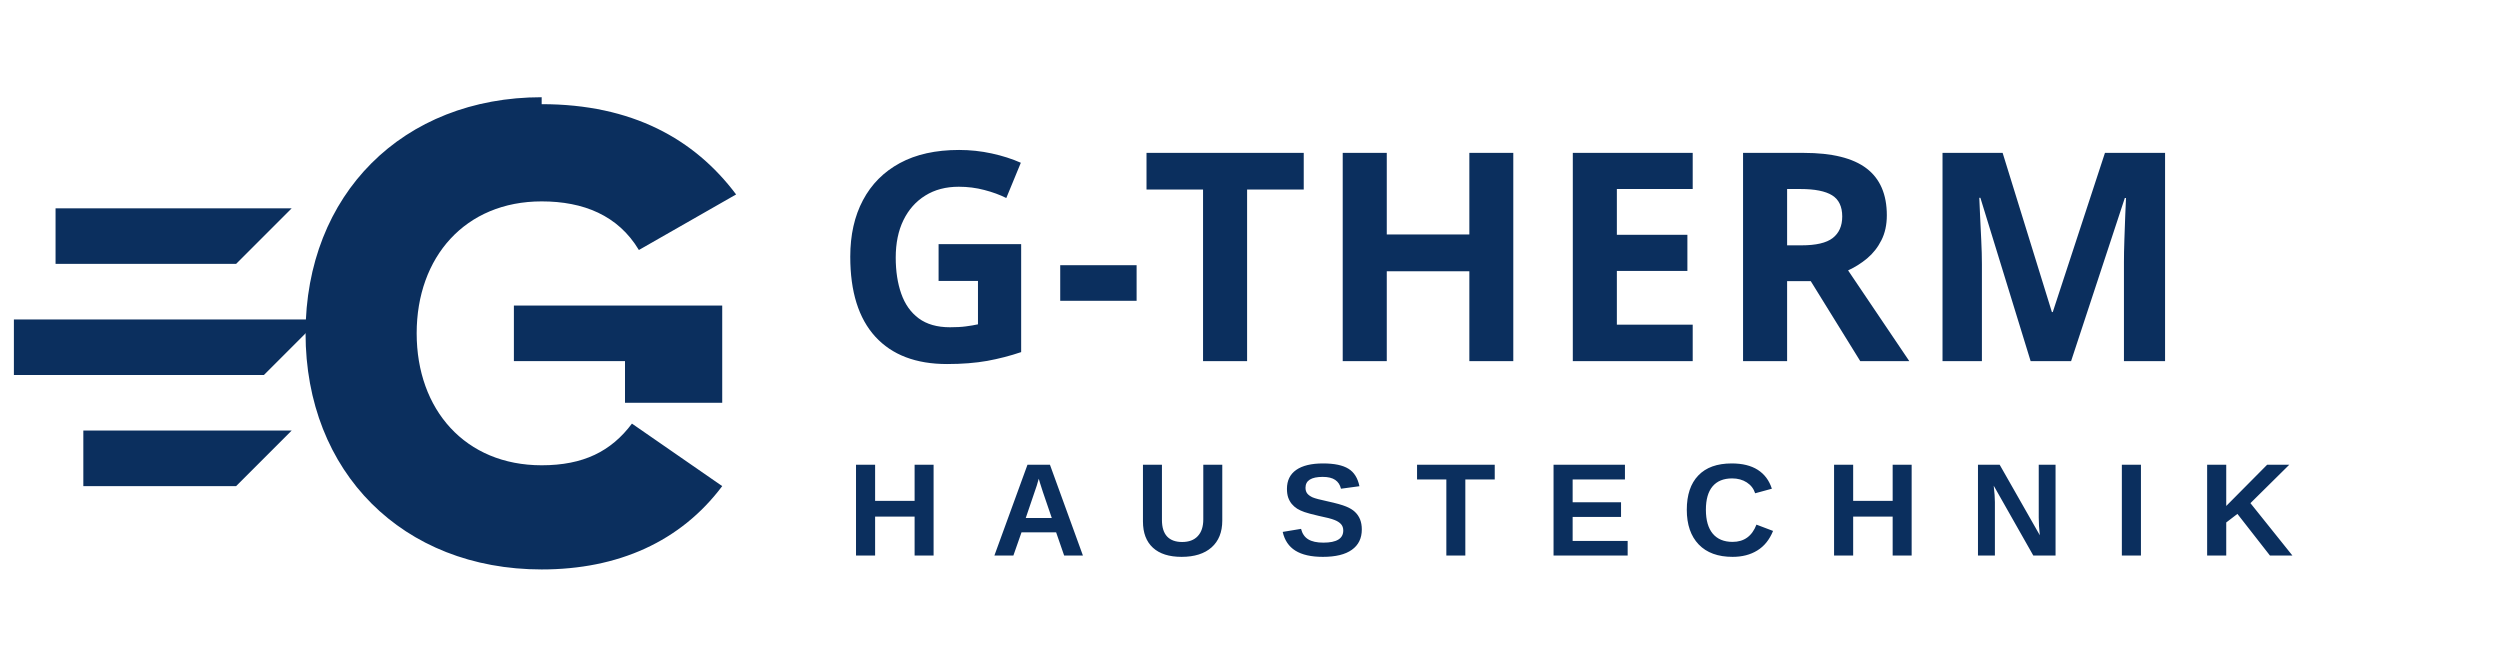
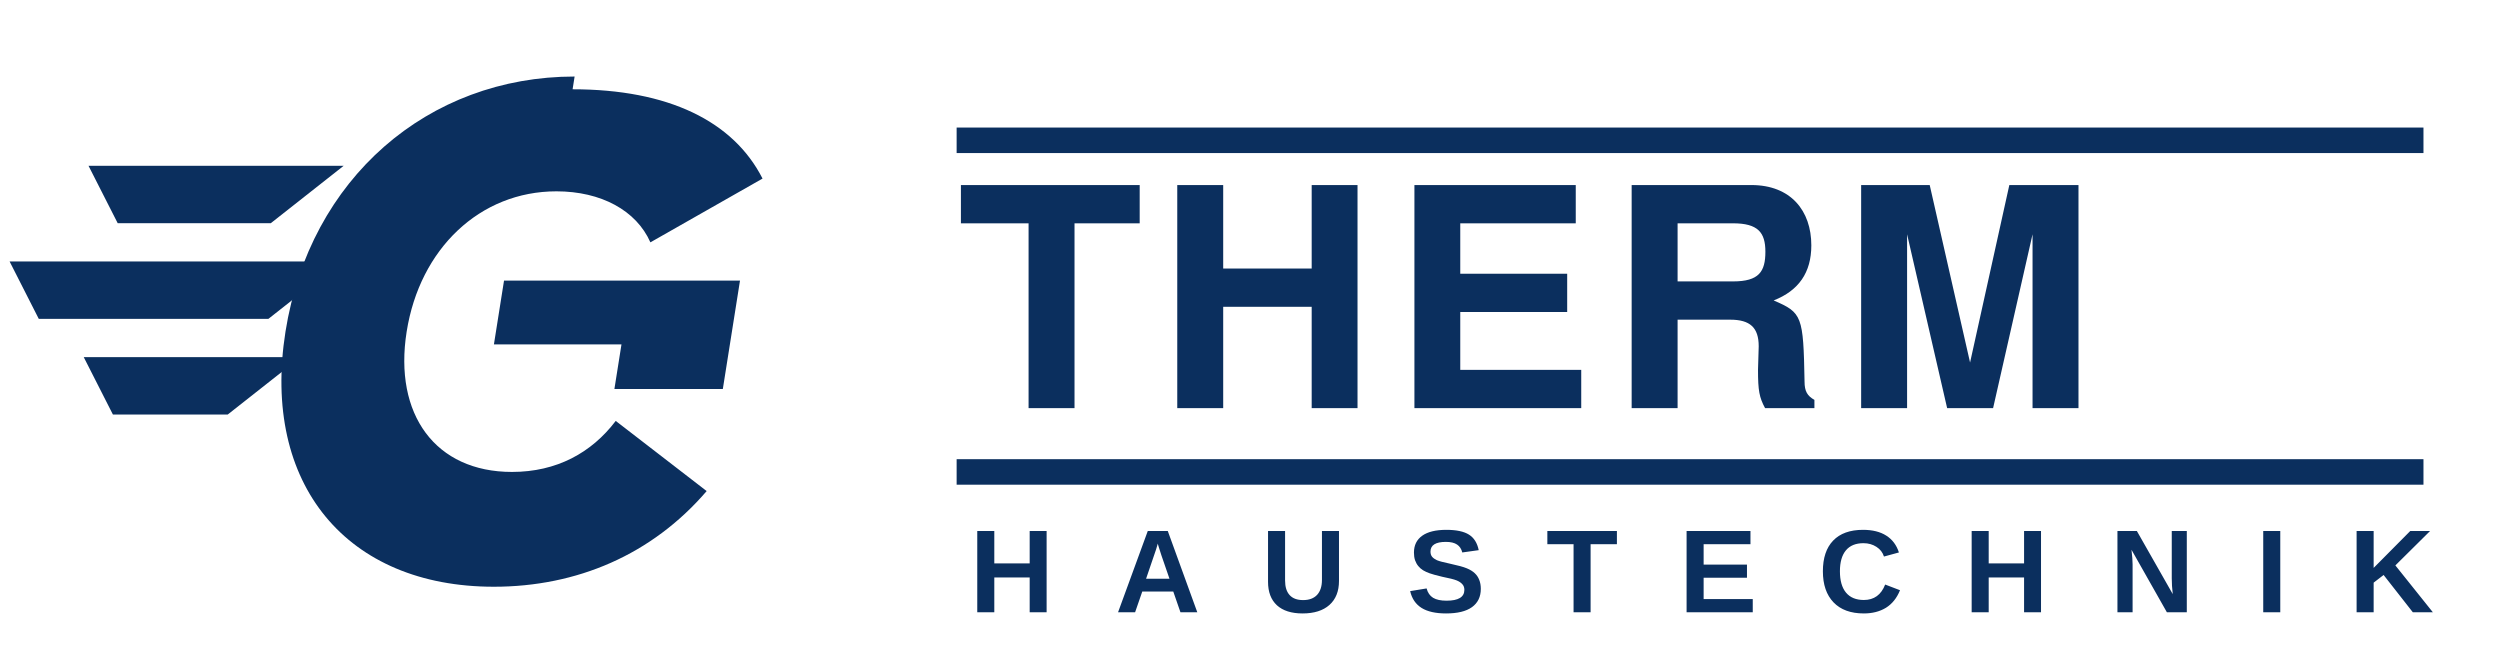
- <svg xmlns="http://www.w3.org/2000/svg" viewBox="0 0 360 96" role="img" aria-label="G-Therm Haustechnik">
+ <svg xmlns="http://www.w3.org/2000/svg" viewBox="0 0 392 104" role="img" aria-label="G-Therm Haustechnik">
+   <g fill="#0b2f5e" transform="skewX(-9)">
+     <path d="M18 26 h40 l-10 9 H24 z" />
+     <path d="M8 41 h52 l-10 9 H14 z" />
+     <path d="M22 56 h34 l-10 9 H28 z" />
+     <path d="M92 12              c-23 0 -39 16 -39 40              c0 24 16 40 39 40              c13 0 24 -5 31 -15              l-16 -11              c-3 5 -8 8 -15 8              c-12 0 -20 -9 -20 -22              c0 -13 8 -22 20 -22              c7 0 13 3 16 8              l16 -10              c-6 -9 -17 -14 -32 -14 z" />
+     <path d="M86 44 h37 v17 h-17 v-7 h-20 z" />
+   </g>
  <g fill="#0b2f5e">
-     <path d="M8 30 h34 l-8 8 H8 z" />
-     <path d="M2 46 h44 l-8 8 H2 z" />
-     <path d="M12 62 h30 l-8 8 H12 z" />
-     <path d="M78 14              c-20 0 -34 14 -34 34              c0 20 14 34 34 34              c11 0 20 -4 26 -12              l-13 -9              c-3 4 -7 6 -13 6              c-11 0 -18 -8 -18 -19              c0 -11 7 -19 18 -19              c6 0 11 2 14 7              l14 -8              c-6 -8 -15 -13 -28 -13 z" />
-     <path d="M74 44 h30 v14 h-14 v-6 h-16 z" />
+     <rect x="150" y="20" width="230" height="4" />
+     <text x="150" y="64" font-family="'Arial Black','Helvetica Neue',Impact,sans-serif" font-weight="900" font-size="48" letter-spacing="2">THERM</text>
+     <rect x="150" y="72" width="230" height="4" />
+     <text x="152" y="96" font-family="'Segoe UI','Arial',sans-serif" font-weight="800" font-size="18.5" letter-spacing="9.5">HAUSTECHNIK</text>
  </g>
-   <text x="120" y="52" font-family="'Arial Black','Segoe UI',Impact,sans-serif" font-weight="900" font-size="42" letter-spacing="1" fill="#0b2f5e">G-THERM</text>
-   <text x="122" y="80" font-family="'Segoe UI','Arial',sans-serif" font-weight="700" font-size="19" letter-spacing="7" fill="#0b2f5e">HAUSTECHNIK</text>
</svg>
